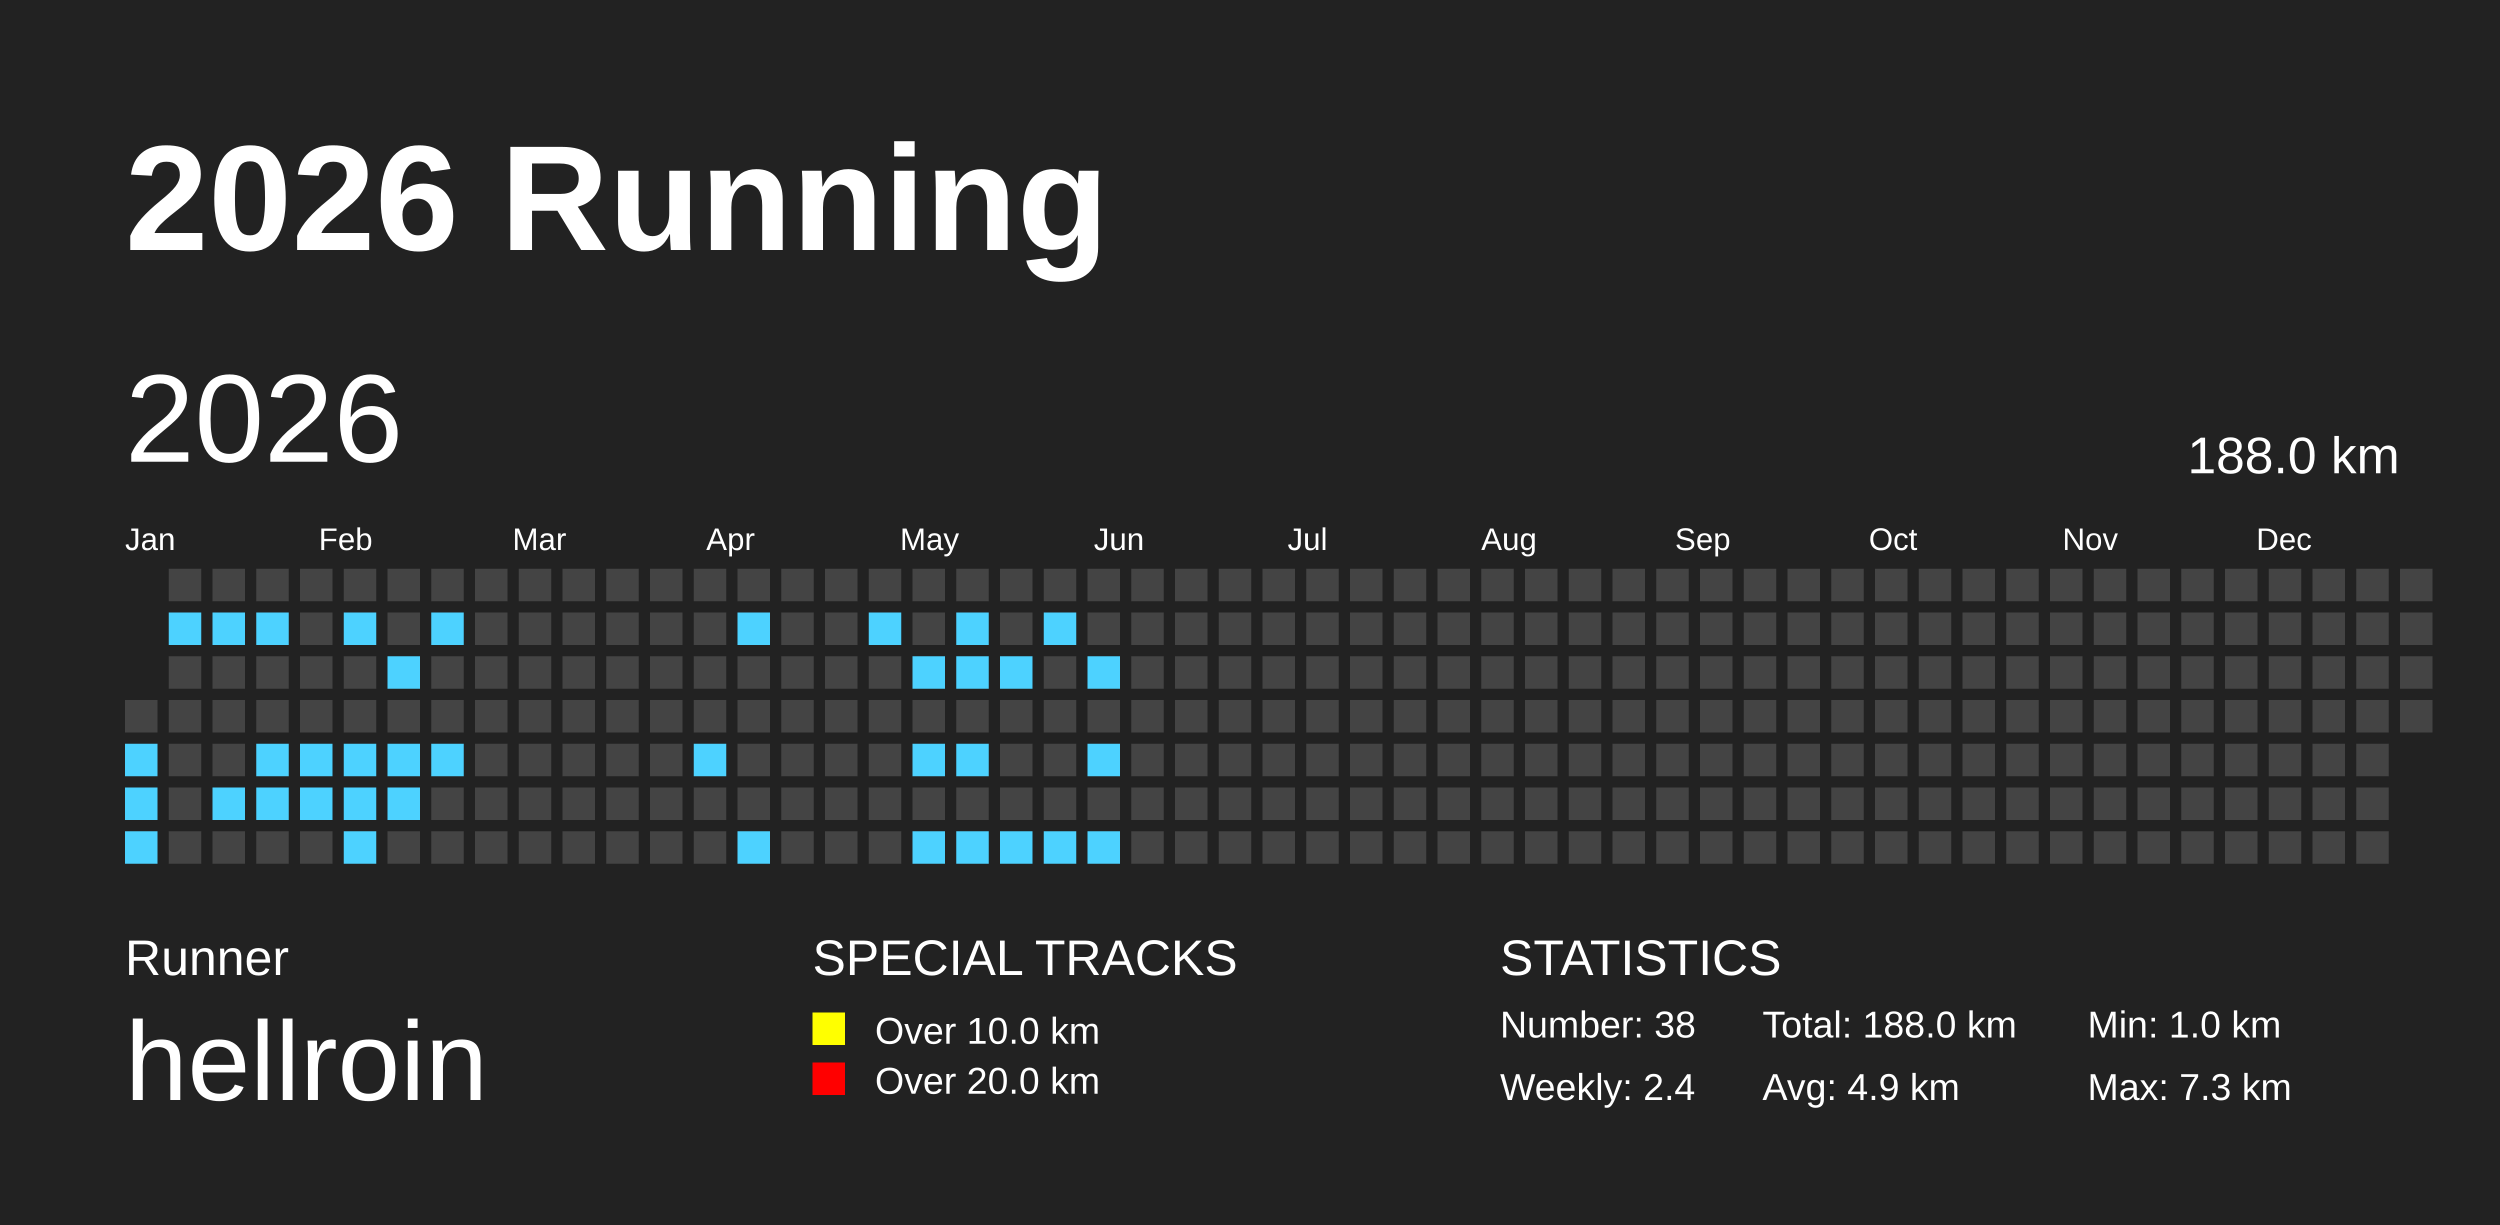
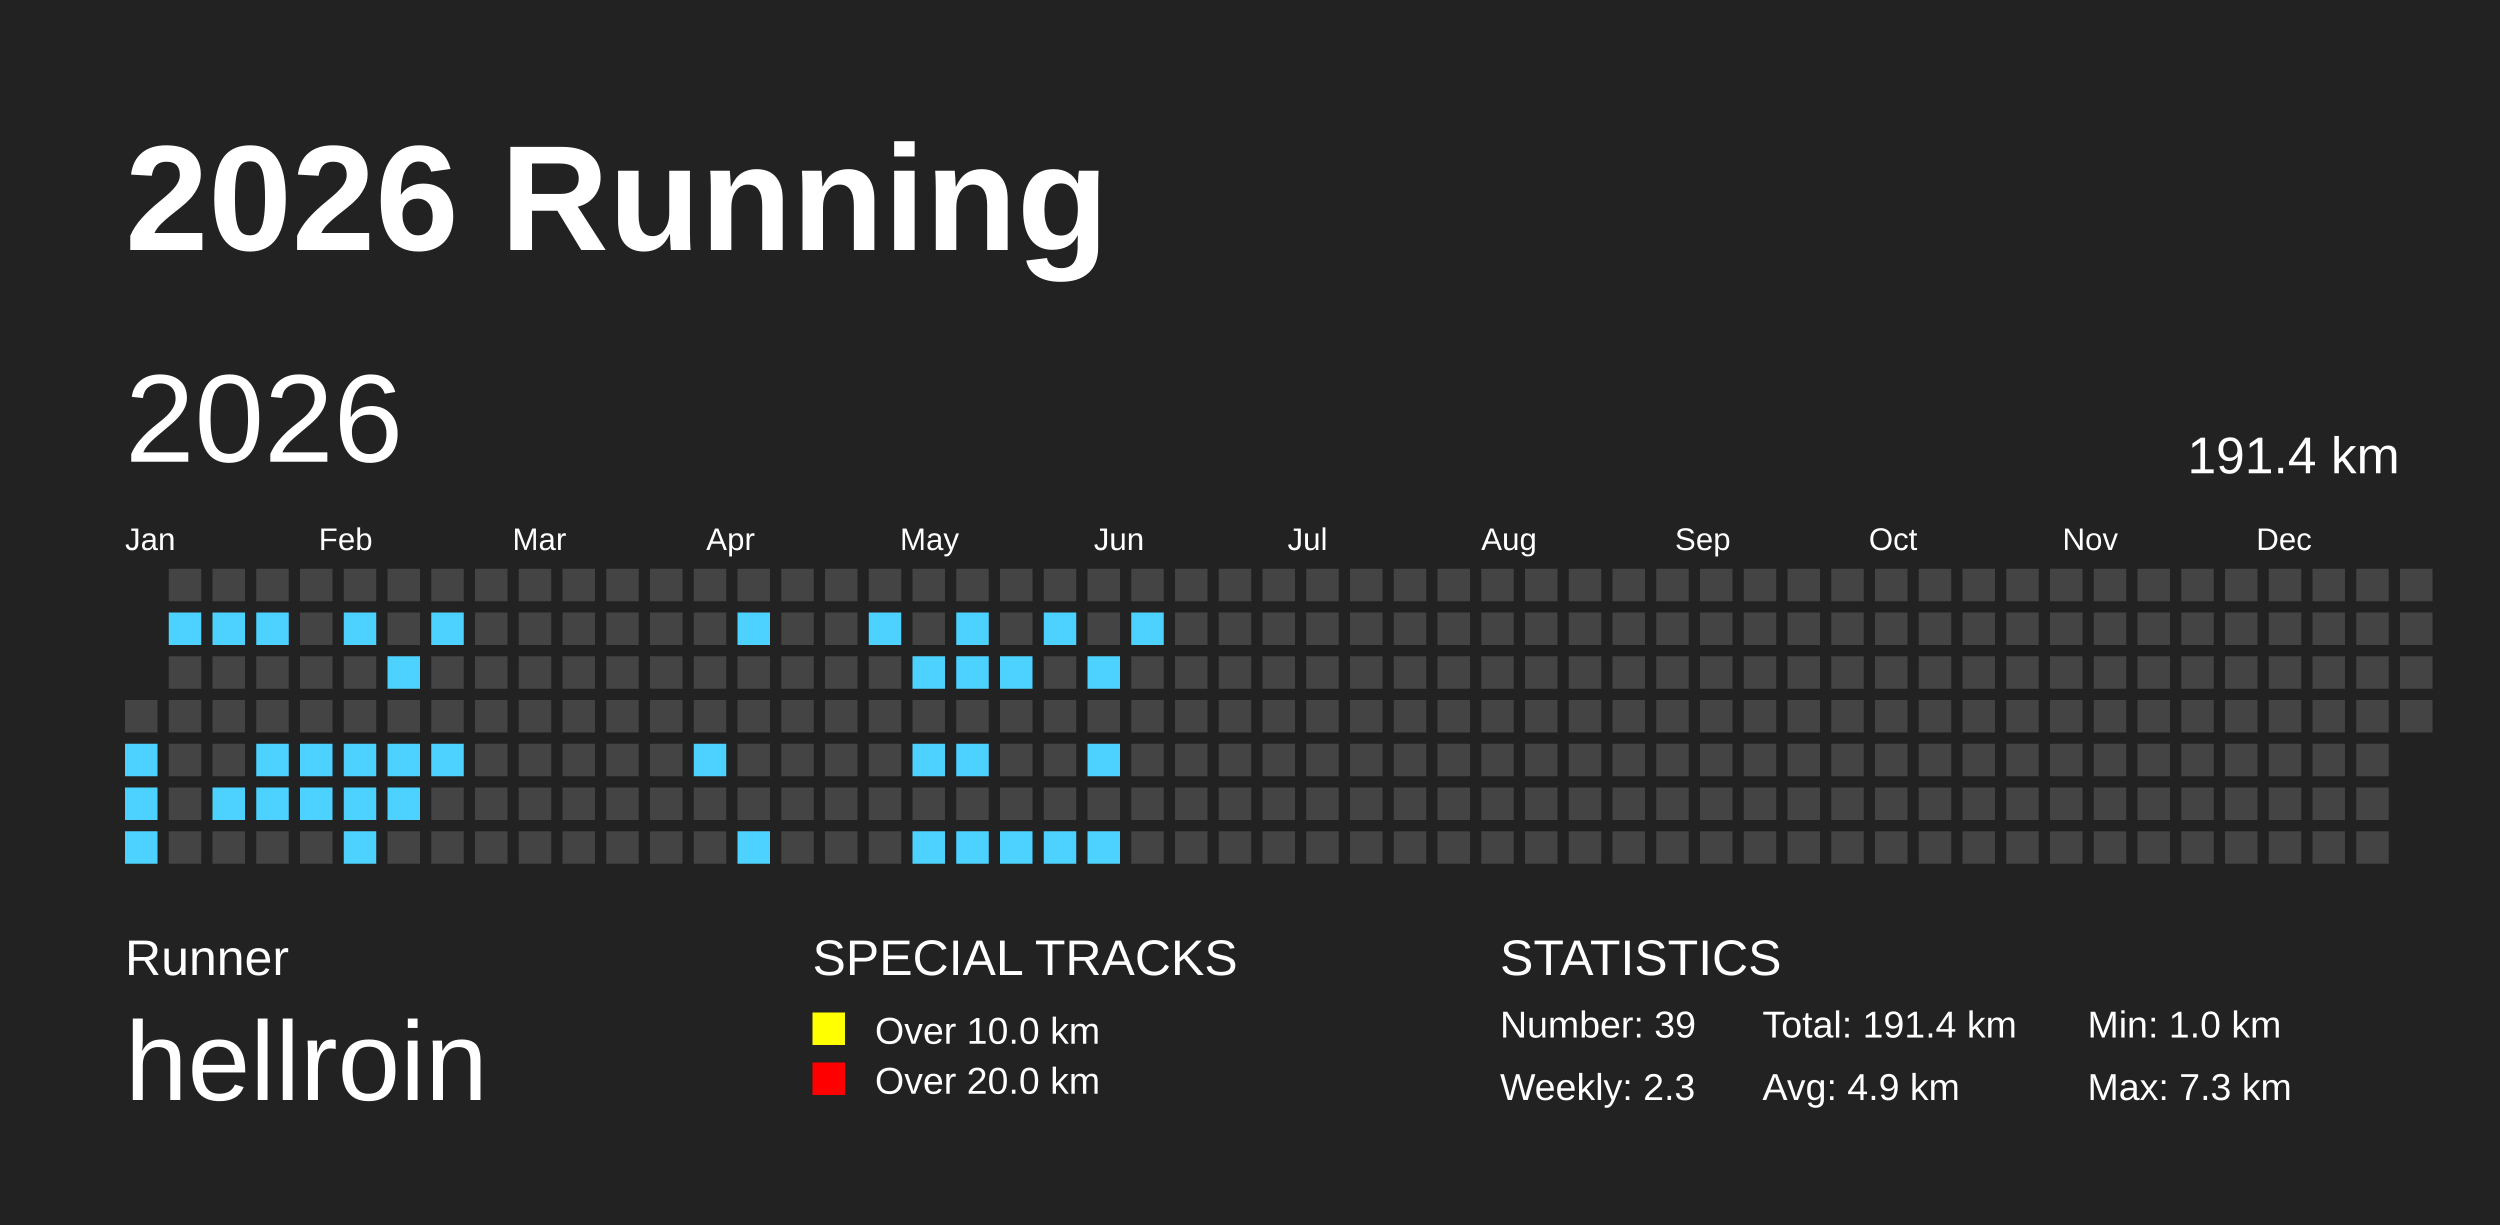
<svg xmlns="http://www.w3.org/2000/svg" baseProfile="full" height="98mm" version="1.1" viewBox="0,0,200,98" width="200mm">
  <defs />
  <rect fill="#222222" height="98" width="200" x="0" y="0" />
  <text fill="#FFFFFF" style="font-size:12px; font-family:Arial; font-weight:bold;" x="10" y="20">2026 Running</text>
  <text fill="#FFFFFF" style="font-size:4px; font-family:Arial" x="10" y="78">Runner</text>
  <text fill="#FFFFFF" style="font-size:9px; font-family:Arial" x="10" y="88">hellroin</text>
  <text fill="#FFFFFF" style="font-size:4px; font-family:Arial" x="65" y="78">SPECIAL TRACKS</text>
  <rect fill="yellow" height="2.6" width="2.6" x="65" y="81" />
  <text fill="#FFFFFF" style="font-size:3px; font-family:Arial" x="70" y="83.5">Over 10.0 km</text>
  <rect fill="red" height="2.6" width="2.6" x="65" y="85" />
  <text fill="#FFFFFF" style="font-size:3px; font-family:Arial" x="70" y="87.5">Over 20.0 km</text>
  <text fill="#FFFFFF" style="font-size:4px; font-family:Arial" x="120" y="78">STATISTICS</text>
-   <text fill="#FFFFFF" style="font-size:3px; font-family:Arial" x="120" y="83">Number: 38</text>
-   <text fill="#FFFFFF" style="font-size:3px; font-family:Arial" x="120" y="88">Weekly: 2.4</text>
-   <text fill="#FFFFFF" style="font-size:3px; font-family:Arial" x="141" y="83">Total: 188.0 km</text>
+   <text fill="#FFFFFF" style="font-size:3px; font-family:Arial" x="120" y="83">Number: 39</text>
+   <text fill="#FFFFFF" style="font-size:3px; font-family:Arial" x="120" y="88">Weekly: 2.3</text>
+   <text fill="#FFFFFF" style="font-size:3px; font-family:Arial" x="141" y="83">Total: 191.4 km</text>
  <text fill="#FFFFFF" style="font-size:3px; font-family:Arial" x="141" y="88">Avg: 4.9 km</text>
  <text fill="#FFFFFF" style="font-size:3px; font-family:Arial" x="167" y="83">Min: 1.0 km</text>
  <text fill="#FFFFFF" style="font-size:3px; font-family:Arial" x="167" y="88">Max: 7.3 km</text>
  <text dominant-baseline="hanging" fill="#FFFFFF" style="font-size:10.0px; font-family:Arial;" x="10" y="30">2026</text>
-   <text dominant-baseline="hanging" fill="#FFFFFF" style="font-size:4.125px; font-family:Arial;" x="175" y="35">188.0 km</text>
+   <text dominant-baseline="hanging" fill="#FFFFFF" style="font-size:4.125px; font-family:Arial;" x="175" y="35">191.4 km</text>
  <text fill="#FFFFFF" style="font-size:2.5px; font-family:Arial" x="10.0" y="44">Jan</text>
  <text fill="#FFFFFF" style="font-size:2.5px; font-family:Arial" x="25.5" y="44">Feb</text>
  <text fill="#FFFFFF" style="font-size:2.5px; font-family:Arial" x="41.0" y="44">Mar</text>
  <text fill="#FFFFFF" style="font-size:2.5px; font-family:Arial" x="56.5" y="44">Apr</text>
  <text fill="#FFFFFF" style="font-size:2.5px; font-family:Arial" x="72.0" y="44">May</text>
  <text fill="#FFFFFF" style="font-size:2.5px; font-family:Arial" x="87.5" y="44">Jun</text>
  <text fill="#FFFFFF" style="font-size:2.5px; font-family:Arial" x="103.0" y="44">Jul</text>
  <text fill="#FFFFFF" style="font-size:2.5px; font-family:Arial" x="118.5" y="44">Aug</text>
  <text fill="#FFFFFF" style="font-size:2.5px; font-family:Arial" x="134.0" y="44">Sep</text>
  <text fill="#FFFFFF" style="font-size:2.5px; font-family:Arial" x="149.5" y="44">Oct</text>
  <text fill="#FFFFFF" style="font-size:2.5px; font-family:Arial" x="165.0" y="44">Nov</text>
  <text fill="#FFFFFF" style="font-size:2.5px; font-family:Arial" x="180.5" y="44">Dec</text>
  <rect fill="#444444" height="2.6" width="2.6" x="10.0" y="56.0" />
  <rect fill="#4DD2FF" height="2.6" width="2.6" x="10.0" y="59.5" />
  <rect fill="#4DD2FF" height="2.6" width="2.6" x="10.0" y="63.0" />
  <rect fill="#4DD2FF" height="2.6" width="2.6" x="10.0" y="66.5" />
  <rect fill="#444444" height="2.6" width="2.6" x="13.5" y="45.5" />
  <rect fill="#4DD2FF" height="2.6" width="2.6" x="13.5" y="49.0" />
  <rect fill="#444444" height="2.6" width="2.6" x="13.5" y="52.5" />
  <rect fill="#444444" height="2.6" width="2.6" x="13.5" y="56.0" />
  <rect fill="#444444" height="2.6" width="2.6" x="13.5" y="59.5" />
  <rect fill="#444444" height="2.6" width="2.6" x="13.5" y="63.0" />
  <rect fill="#444444" height="2.6" width="2.6" x="13.5" y="66.5" />
  <rect fill="#444444" height="2.6" width="2.6" x="17.0" y="45.5" />
  <rect fill="#4DD2FF" height="2.6" width="2.6" x="17.0" y="49.0" />
  <rect fill="#444444" height="2.6" width="2.6" x="17.0" y="52.5" />
  <rect fill="#444444" height="2.6" width="2.6" x="17.0" y="56.0" />
  <rect fill="#444444" height="2.6" width="2.6" x="17.0" y="59.5" />
  <rect fill="#4DD2FF" height="2.6" width="2.6" x="17.0" y="63.0" />
  <rect fill="#444444" height="2.6" width="2.6" x="17.0" y="66.5" />
  <rect fill="#444444" height="2.6" width="2.6" x="20.5" y="45.5" />
  <rect fill="#4DD2FF" height="2.6" width="2.6" x="20.5" y="49.0" />
  <rect fill="#444444" height="2.6" width="2.6" x="20.5" y="52.5" />
  <rect fill="#444444" height="2.6" width="2.6" x="20.5" y="56.0" />
  <rect fill="#4DD2FF" height="2.6" width="2.6" x="20.5" y="59.5" />
  <rect fill="#4DD2FF" height="2.6" width="2.6" x="20.5" y="63.0" />
  <rect fill="#444444" height="2.6" width="2.6" x="20.5" y="66.5" />
  <rect fill="#444444" height="2.6" width="2.6" x="24.0" y="45.5" />
  <rect fill="#444444" height="2.6" width="2.6" x="24.0" y="49.0" />
  <rect fill="#444444" height="2.6" width="2.6" x="24.0" y="52.5" />
  <rect fill="#444444" height="2.6" width="2.6" x="24.0" y="56.0" />
  <rect fill="#4DD2FF" height="2.6" width="2.6" x="24.0" y="59.5" />
  <rect fill="#4DD2FF" height="2.6" width="2.6" x="24.0" y="63.0" />
  <rect fill="#444444" height="2.6" width="2.6" x="24.0" y="66.5" />
  <rect fill="#444444" height="2.6" width="2.6" x="27.5" y="45.5" />
  <rect fill="#4DD2FF" height="2.6" width="2.6" x="27.5" y="49.0" />
  <rect fill="#444444" height="2.6" width="2.6" x="27.5" y="52.5" />
  <rect fill="#444444" height="2.6" width="2.6" x="27.5" y="56.0" />
  <rect fill="#4DD2FF" height="2.6" width="2.6" x="27.5" y="59.5" />
  <rect fill="#4DD2FF" height="2.6" width="2.6" x="27.5" y="63.0" />
  <rect fill="#4DD2FF" height="2.6" width="2.6" x="27.5" y="66.5" />
  <rect fill="#444444" height="2.6" width="2.6" x="31.0" y="45.5" />
  <rect fill="#444444" height="2.6" width="2.6" x="31.0" y="49.0" />
  <rect fill="#4DD2FF" height="2.6" width="2.6" x="31.0" y="52.5" />
  <rect fill="#444444" height="2.6" width="2.6" x="31.0" y="56.0" />
  <rect fill="#4DD2FF" height="2.6" width="2.6" x="31.0" y="59.5" />
  <rect fill="#4DD2FF" height="2.6" width="2.6" x="31.0" y="63.0" />
  <rect fill="#444444" height="2.6" width="2.6" x="31.0" y="66.5" />
  <rect fill="#444444" height="2.6" width="2.6" x="34.5" y="45.5" />
  <rect fill="#4DD2FF" height="2.6" width="2.6" x="34.5" y="49.0" />
  <rect fill="#444444" height="2.6" width="2.6" x="34.5" y="52.5" />
  <rect fill="#444444" height="2.6" width="2.6" x="34.5" y="56.0" />
  <rect fill="#4DD2FF" height="2.6" width="2.6" x="34.5" y="59.5" />
  <rect fill="#444444" height="2.6" width="2.6" x="34.5" y="63.0" />
  <rect fill="#444444" height="2.6" width="2.6" x="34.5" y="66.5" />
  <rect fill="#444444" height="2.6" width="2.6" x="38.0" y="45.5" />
  <rect fill="#444444" height="2.6" width="2.6" x="38.0" y="49.0" />
  <rect fill="#444444" height="2.6" width="2.6" x="38.0" y="52.5" />
  <rect fill="#444444" height="2.6" width="2.6" x="38.0" y="56.0" />
  <rect fill="#444444" height="2.6" width="2.6" x="38.0" y="59.5" />
  <rect fill="#444444" height="2.6" width="2.6" x="38.0" y="63.0" />
  <rect fill="#444444" height="2.6" width="2.6" x="38.0" y="66.5" />
  <rect fill="#444444" height="2.6" width="2.6" x="41.5" y="45.5" />
  <rect fill="#444444" height="2.6" width="2.6" x="41.5" y="49.0" />
  <rect fill="#444444" height="2.6" width="2.6" x="41.5" y="52.5" />
  <rect fill="#444444" height="2.6" width="2.6" x="41.5" y="56.0" />
  <rect fill="#444444" height="2.6" width="2.6" x="41.5" y="59.5" />
  <rect fill="#444444" height="2.6" width="2.6" x="41.5" y="63.0" />
  <rect fill="#444444" height="2.6" width="2.6" x="41.5" y="66.5" />
  <rect fill="#444444" height="2.6" width="2.6" x="45.0" y="45.5" />
  <rect fill="#444444" height="2.6" width="2.6" x="45.0" y="49.0" />
  <rect fill="#444444" height="2.6" width="2.6" x="45.0" y="52.5" />
  <rect fill="#444444" height="2.6" width="2.6" x="45.0" y="56.0" />
  <rect fill="#444444" height="2.6" width="2.6" x="45.0" y="59.5" />
  <rect fill="#444444" height="2.6" width="2.6" x="45.0" y="63.0" />
  <rect fill="#444444" height="2.6" width="2.6" x="45.0" y="66.5" />
  <rect fill="#444444" height="2.6" width="2.6" x="48.5" y="45.5" />
  <rect fill="#444444" height="2.6" width="2.6" x="48.5" y="49.0" />
  <rect fill="#444444" height="2.6" width="2.6" x="48.5" y="52.5" />
  <rect fill="#444444" height="2.6" width="2.6" x="48.5" y="56.0" />
  <rect fill="#444444" height="2.6" width="2.6" x="48.5" y="59.5" />
  <rect fill="#444444" height="2.6" width="2.6" x="48.5" y="63.0" />
  <rect fill="#444444" height="2.6" width="2.6" x="48.5" y="66.5" />
  <rect fill="#444444" height="2.6" width="2.6" x="52.0" y="45.5" />
  <rect fill="#444444" height="2.6" width="2.6" x="52.0" y="49.0" />
  <rect fill="#444444" height="2.6" width="2.6" x="52.0" y="52.5" />
  <rect fill="#444444" height="2.6" width="2.6" x="52.0" y="56.0" />
  <rect fill="#444444" height="2.6" width="2.6" x="52.0" y="59.5" />
  <rect fill="#444444" height="2.6" width="2.6" x="52.0" y="63.0" />
  <rect fill="#444444" height="2.6" width="2.6" x="52.0" y="66.5" />
  <rect fill="#444444" height="2.6" width="2.6" x="55.5" y="45.5" />
  <rect fill="#444444" height="2.6" width="2.6" x="55.5" y="49.0" />
  <rect fill="#444444" height="2.6" width="2.6" x="55.5" y="52.5" />
  <rect fill="#444444" height="2.6" width="2.6" x="55.5" y="56.0" />
  <rect fill="#4DD2FF" height="2.6" width="2.6" x="55.5" y="59.5" />
  <rect fill="#444444" height="2.6" width="2.6" x="55.5" y="63.0" />
  <rect fill="#444444" height="2.6" width="2.6" x="55.5" y="66.5" />
  <rect fill="#444444" height="2.6" width="2.6" x="59.0" y="45.5" />
  <rect fill="#4DD2FF" height="2.6" width="2.6" x="59.0" y="49.0" />
  <rect fill="#444444" height="2.6" width="2.6" x="59.0" y="52.5" />
  <rect fill="#444444" height="2.6" width="2.6" x="59.0" y="56.0" />
  <rect fill="#444444" height="2.6" width="2.6" x="59.0" y="59.5" />
  <rect fill="#444444" height="2.6" width="2.6" x="59.0" y="63.0" />
  <rect fill="#4DD2FF" height="2.6" width="2.6" x="59.0" y="66.5" />
  <rect fill="#444444" height="2.6" width="2.6" x="62.5" y="45.5" />
  <rect fill="#444444" height="2.6" width="2.6" x="62.5" y="49.0" />
  <rect fill="#444444" height="2.6" width="2.6" x="62.5" y="52.5" />
  <rect fill="#444444" height="2.6" width="2.6" x="62.5" y="56.0" />
  <rect fill="#444444" height="2.6" width="2.6" x="62.5" y="59.5" />
  <rect fill="#444444" height="2.6" width="2.6" x="62.5" y="63.0" />
  <rect fill="#444444" height="2.6" width="2.6" x="62.5" y="66.5" />
  <rect fill="#444444" height="2.6" width="2.6" x="66.0" y="45.5" />
  <rect fill="#444444" height="2.6" width="2.6" x="66.0" y="49.0" />
  <rect fill="#444444" height="2.6" width="2.6" x="66.0" y="52.5" />
  <rect fill="#444444" height="2.6" width="2.6" x="66.0" y="56.0" />
  <rect fill="#444444" height="2.6" width="2.6" x="66.0" y="59.5" />
  <rect fill="#444444" height="2.6" width="2.6" x="66.0" y="63.0" />
  <rect fill="#444444" height="2.6" width="2.6" x="66.0" y="66.5" />
  <rect fill="#444444" height="2.6" width="2.6" x="69.5" y="45.5" />
  <rect fill="#4DD2FF" height="2.6" width="2.6" x="69.5" y="49.0" />
  <rect fill="#444444" height="2.6" width="2.6" x="69.5" y="52.5" />
  <rect fill="#444444" height="2.6" width="2.6" x="69.5" y="56.0" />
  <rect fill="#444444" height="2.6" width="2.6" x="69.5" y="59.5" />
  <rect fill="#444444" height="2.6" width="2.6" x="69.5" y="63.0" />
  <rect fill="#444444" height="2.6" width="2.6" x="69.5" y="66.5" />
  <rect fill="#444444" height="2.6" width="2.6" x="73.0" y="45.5" />
  <rect fill="#444444" height="2.6" width="2.6" x="73.0" y="49.0" />
  <rect fill="#4DD2FF" height="2.6" width="2.6" x="73.0" y="52.5" />
  <rect fill="#444444" height="2.6" width="2.6" x="73.0" y="56.0" />
  <rect fill="#4DD2FF" height="2.6" width="2.6" x="73.0" y="59.5" />
  <rect fill="#444444" height="2.6" width="2.6" x="73.0" y="63.0" />
  <rect fill="#4DD2FF" height="2.6" width="2.6" x="73.0" y="66.5" />
  <rect fill="#444444" height="2.6" width="2.6" x="76.5" y="45.5" />
  <rect fill="#4DD2FF" height="2.6" width="2.6" x="76.5" y="49.0" />
  <rect fill="#4DD2FF" height="2.6" width="2.6" x="76.5" y="52.5" />
  <rect fill="#444444" height="2.6" width="2.6" x="76.5" y="56.0" />
  <rect fill="#4DD2FF" height="2.6" width="2.6" x="76.5" y="59.5" />
  <rect fill="#444444" height="2.6" width="2.6" x="76.5" y="63.0" />
  <rect fill="#4DD2FF" height="2.6" width="2.6" x="76.5" y="66.5" />
  <rect fill="#444444" height="2.6" width="2.6" x="80.0" y="45.5" />
  <rect fill="#444444" height="2.6" width="2.6" x="80.0" y="49.0" />
  <rect fill="#4DD2FF" height="2.6" width="2.6" x="80.0" y="52.5" />
  <rect fill="#444444" height="2.6" width="2.6" x="80.0" y="56.0" />
  <rect fill="#444444" height="2.6" width="2.6" x="80.0" y="59.5" />
  <rect fill="#444444" height="2.6" width="2.6" x="80.0" y="63.0" />
  <rect fill="#4DD2FF" height="2.6" width="2.6" x="80.0" y="66.5" />
  <rect fill="#444444" height="2.6" width="2.6" x="83.5" y="45.5" />
  <rect fill="#4DD2FF" height="2.6" width="2.6" x="83.5" y="49.0" />
  <rect fill="#444444" height="2.6" width="2.6" x="83.5" y="52.5" />
  <rect fill="#444444" height="2.6" width="2.6" x="83.5" y="56.0" />
  <rect fill="#444444" height="2.6" width="2.6" x="83.5" y="59.5" />
  <rect fill="#444444" height="2.6" width="2.6" x="83.5" y="63.0" />
  <rect fill="#4DD2FF" height="2.6" width="2.6" x="83.5" y="66.5" />
  <rect fill="#444444" height="2.6" width="2.6" x="87.0" y="45.5" />
  <rect fill="#444444" height="2.6" width="2.6" x="87.0" y="49.0" />
  <rect fill="#4DD2FF" height="2.6" width="2.6" x="87.0" y="52.5" />
  <rect fill="#444444" height="2.6" width="2.6" x="87.0" y="56.0" />
  <rect fill="#4DD2FF" height="2.6" width="2.6" x="87.0" y="59.5" />
  <rect fill="#444444" height="2.6" width="2.6" x="87.0" y="63.0" />
  <rect fill="#4DD2FF" height="2.6" width="2.6" x="87.0" y="66.5" />
  <rect fill="#444444" height="2.6" width="2.6" x="90.5" y="45.5" />
-   <rect fill="#444444" height="2.6" width="2.6" x="90.5" y="49.0" />
+   <rect fill="#4DD2FF" height="2.6" width="2.6" x="90.5" y="49.0" />
  <rect fill="#444444" height="2.6" width="2.6" x="90.5" y="52.5" />
  <rect fill="#444444" height="2.6" width="2.6" x="90.5" y="56.0" />
  <rect fill="#444444" height="2.6" width="2.6" x="90.5" y="59.5" />
  <rect fill="#444444" height="2.6" width="2.6" x="90.5" y="63.0" />
  <rect fill="#444444" height="2.6" width="2.6" x="90.5" y="66.5" />
  <rect fill="#444444" height="2.6" width="2.6" x="94.0" y="45.5" />
  <rect fill="#444444" height="2.6" width="2.6" x="94.0" y="49.0" />
  <rect fill="#444444" height="2.6" width="2.6" x="94.0" y="52.5" />
  <rect fill="#444444" height="2.6" width="2.6" x="94.0" y="56.0" />
  <rect fill="#444444" height="2.6" width="2.6" x="94.0" y="59.5" />
  <rect fill="#444444" height="2.6" width="2.6" x="94.0" y="63.0" />
  <rect fill="#444444" height="2.6" width="2.6" x="94.0" y="66.5" />
  <rect fill="#444444" height="2.6" width="2.6" x="97.5" y="45.5" />
  <rect fill="#444444" height="2.6" width="2.6" x="97.5" y="49.0" />
  <rect fill="#444444" height="2.6" width="2.6" x="97.5" y="52.5" />
  <rect fill="#444444" height="2.6" width="2.6" x="97.5" y="56.0" />
  <rect fill="#444444" height="2.6" width="2.6" x="97.5" y="59.5" />
  <rect fill="#444444" height="2.6" width="2.6" x="97.5" y="63.0" />
  <rect fill="#444444" height="2.6" width="2.6" x="97.5" y="66.5" />
  <rect fill="#444444" height="2.6" width="2.6" x="101.0" y="45.5" />
  <rect fill="#444444" height="2.6" width="2.6" x="101.0" y="49.0" />
  <rect fill="#444444" height="2.6" width="2.6" x="101.0" y="52.5" />
  <rect fill="#444444" height="2.6" width="2.6" x="101.0" y="56.0" />
  <rect fill="#444444" height="2.6" width="2.6" x="101.0" y="59.5" />
  <rect fill="#444444" height="2.6" width="2.6" x="101.0" y="63.0" />
  <rect fill="#444444" height="2.6" width="2.6" x="101.0" y="66.5" />
  <rect fill="#444444" height="2.6" width="2.6" x="104.5" y="45.5" />
  <rect fill="#444444" height="2.6" width="2.6" x="104.5" y="49.0" />
  <rect fill="#444444" height="2.6" width="2.6" x="104.5" y="52.5" />
  <rect fill="#444444" height="2.6" width="2.6" x="104.5" y="56.0" />
  <rect fill="#444444" height="2.6" width="2.6" x="104.5" y="59.5" />
  <rect fill="#444444" height="2.6" width="2.6" x="104.5" y="63.0" />
  <rect fill="#444444" height="2.6" width="2.6" x="104.5" y="66.5" />
  <rect fill="#444444" height="2.6" width="2.6" x="108.0" y="45.5" />
  <rect fill="#444444" height="2.6" width="2.6" x="108.0" y="49.0" />
  <rect fill="#444444" height="2.6" width="2.6" x="108.0" y="52.5" />
  <rect fill="#444444" height="2.6" width="2.6" x="108.0" y="56.0" />
  <rect fill="#444444" height="2.6" width="2.6" x="108.0" y="59.5" />
  <rect fill="#444444" height="2.6" width="2.6" x="108.0" y="63.0" />
  <rect fill="#444444" height="2.6" width="2.6" x="108.0" y="66.5" />
  <rect fill="#444444" height="2.6" width="2.6" x="111.5" y="45.5" />
  <rect fill="#444444" height="2.6" width="2.6" x="111.5" y="49.0" />
  <rect fill="#444444" height="2.6" width="2.6" x="111.5" y="52.5" />
  <rect fill="#444444" height="2.6" width="2.6" x="111.5" y="56.0" />
  <rect fill="#444444" height="2.6" width="2.6" x="111.5" y="59.5" />
  <rect fill="#444444" height="2.6" width="2.6" x="111.5" y="63.0" />
  <rect fill="#444444" height="2.6" width="2.6" x="111.5" y="66.5" />
  <rect fill="#444444" height="2.6" width="2.6" x="115.0" y="45.5" />
  <rect fill="#444444" height="2.6" width="2.6" x="115.0" y="49.0" />
  <rect fill="#444444" height="2.6" width="2.6" x="115.0" y="52.5" />
  <rect fill="#444444" height="2.6" width="2.6" x="115.0" y="56.0" />
  <rect fill="#444444" height="2.6" width="2.6" x="115.0" y="59.5" />
  <rect fill="#444444" height="2.6" width="2.6" x="115.0" y="63.0" />
  <rect fill="#444444" height="2.6" width="2.6" x="115.0" y="66.5" />
  <rect fill="#444444" height="2.6" width="2.6" x="118.5" y="45.5" />
  <rect fill="#444444" height="2.6" width="2.6" x="118.5" y="49.0" />
  <rect fill="#444444" height="2.6" width="2.6" x="118.5" y="52.5" />
  <rect fill="#444444" height="2.6" width="2.6" x="118.5" y="56.0" />
  <rect fill="#444444" height="2.6" width="2.6" x="118.5" y="59.5" />
  <rect fill="#444444" height="2.6" width="2.6" x="118.5" y="63.0" />
  <rect fill="#444444" height="2.6" width="2.6" x="118.5" y="66.5" />
  <rect fill="#444444" height="2.6" width="2.6" x="122.0" y="45.5" />
  <rect fill="#444444" height="2.6" width="2.6" x="122.0" y="49.0" />
  <rect fill="#444444" height="2.6" width="2.6" x="122.0" y="52.5" />
  <rect fill="#444444" height="2.6" width="2.6" x="122.0" y="56.0" />
  <rect fill="#444444" height="2.6" width="2.6" x="122.0" y="59.5" />
  <rect fill="#444444" height="2.6" width="2.6" x="122.0" y="63.0" />
  <rect fill="#444444" height="2.6" width="2.6" x="122.0" y="66.5" />
  <rect fill="#444444" height="2.6" width="2.6" x="125.5" y="45.5" />
  <rect fill="#444444" height="2.6" width="2.6" x="125.5" y="49.0" />
  <rect fill="#444444" height="2.6" width="2.6" x="125.5" y="52.5" />
  <rect fill="#444444" height="2.6" width="2.6" x="125.5" y="56.0" />
  <rect fill="#444444" height="2.6" width="2.6" x="125.5" y="59.5" />
  <rect fill="#444444" height="2.6" width="2.6" x="125.5" y="63.0" />
  <rect fill="#444444" height="2.6" width="2.6" x="125.5" y="66.5" />
  <rect fill="#444444" height="2.6" width="2.6" x="129.0" y="45.5" />
  <rect fill="#444444" height="2.6" width="2.6" x="129.0" y="49.0" />
  <rect fill="#444444" height="2.6" width="2.6" x="129.0" y="52.5" />
  <rect fill="#444444" height="2.6" width="2.6" x="129.0" y="56.0" />
  <rect fill="#444444" height="2.6" width="2.6" x="129.0" y="59.5" />
  <rect fill="#444444" height="2.6" width="2.6" x="129.0" y="63.0" />
  <rect fill="#444444" height="2.6" width="2.6" x="129.0" y="66.5" />
  <rect fill="#444444" height="2.6" width="2.6" x="132.5" y="45.5" />
  <rect fill="#444444" height="2.6" width="2.6" x="132.5" y="49.0" />
  <rect fill="#444444" height="2.6" width="2.6" x="132.5" y="52.5" />
  <rect fill="#444444" height="2.6" width="2.6" x="132.5" y="56.0" />
  <rect fill="#444444" height="2.6" width="2.6" x="132.5" y="59.5" />
  <rect fill="#444444" height="2.6" width="2.6" x="132.5" y="63.0" />
  <rect fill="#444444" height="2.6" width="2.6" x="132.5" y="66.5" />
  <rect fill="#444444" height="2.6" width="2.6" x="136.0" y="45.5" />
  <rect fill="#444444" height="2.6" width="2.6" x="136.0" y="49.0" />
  <rect fill="#444444" height="2.6" width="2.6" x="136.0" y="52.5" />
  <rect fill="#444444" height="2.6" width="2.6" x="136.0" y="56.0" />
  <rect fill="#444444" height="2.6" width="2.6" x="136.0" y="59.5" />
  <rect fill="#444444" height="2.6" width="2.6" x="136.0" y="63.0" />
  <rect fill="#444444" height="2.6" width="2.6" x="136.0" y="66.5" />
  <rect fill="#444444" height="2.6" width="2.6" x="139.5" y="45.5" />
  <rect fill="#444444" height="2.6" width="2.6" x="139.5" y="49.0" />
  <rect fill="#444444" height="2.6" width="2.6" x="139.5" y="52.5" />
  <rect fill="#444444" height="2.6" width="2.6" x="139.5" y="56.0" />
  <rect fill="#444444" height="2.6" width="2.6" x="139.5" y="59.5" />
  <rect fill="#444444" height="2.6" width="2.6" x="139.5" y="63.0" />
  <rect fill="#444444" height="2.6" width="2.6" x="139.5" y="66.5" />
  <rect fill="#444444" height="2.6" width="2.6" x="143.0" y="45.5" />
  <rect fill="#444444" height="2.6" width="2.6" x="143.0" y="49.0" />
  <rect fill="#444444" height="2.6" width="2.6" x="143.0" y="52.5" />
  <rect fill="#444444" height="2.6" width="2.6" x="143.0" y="56.0" />
  <rect fill="#444444" height="2.6" width="2.6" x="143.0" y="59.5" />
  <rect fill="#444444" height="2.6" width="2.6" x="143.0" y="63.0" />
  <rect fill="#444444" height="2.6" width="2.6" x="143.0" y="66.5" />
  <rect fill="#444444" height="2.6" width="2.6" x="146.5" y="45.5" />
  <rect fill="#444444" height="2.6" width="2.6" x="146.5" y="49.0" />
  <rect fill="#444444" height="2.6" width="2.6" x="146.5" y="52.5" />
  <rect fill="#444444" height="2.6" width="2.6" x="146.5" y="56.0" />
  <rect fill="#444444" height="2.6" width="2.6" x="146.5" y="59.5" />
  <rect fill="#444444" height="2.6" width="2.6" x="146.5" y="63.0" />
  <rect fill="#444444" height="2.6" width="2.6" x="146.5" y="66.5" />
  <rect fill="#444444" height="2.6" width="2.6" x="150.0" y="45.5" />
  <rect fill="#444444" height="2.6" width="2.6" x="150.0" y="49.0" />
  <rect fill="#444444" height="2.6" width="2.6" x="150.0" y="52.5" />
  <rect fill="#444444" height="2.6" width="2.6" x="150.0" y="56.0" />
  <rect fill="#444444" height="2.6" width="2.6" x="150.0" y="59.5" />
  <rect fill="#444444" height="2.6" width="2.6" x="150.0" y="63.0" />
  <rect fill="#444444" height="2.6" width="2.6" x="150.0" y="66.5" />
  <rect fill="#444444" height="2.6" width="2.6" x="153.5" y="45.5" />
  <rect fill="#444444" height="2.6" width="2.6" x="153.5" y="49.0" />
  <rect fill="#444444" height="2.6" width="2.6" x="153.5" y="52.5" />
  <rect fill="#444444" height="2.6" width="2.6" x="153.5" y="56.0" />
  <rect fill="#444444" height="2.6" width="2.6" x="153.5" y="59.5" />
  <rect fill="#444444" height="2.6" width="2.6" x="153.5" y="63.0" />
  <rect fill="#444444" height="2.6" width="2.6" x="153.5" y="66.5" />
  <rect fill="#444444" height="2.6" width="2.6" x="157.0" y="45.5" />
  <rect fill="#444444" height="2.6" width="2.6" x="157.0" y="49.0" />
  <rect fill="#444444" height="2.6" width="2.6" x="157.0" y="52.5" />
  <rect fill="#444444" height="2.6" width="2.6" x="157.0" y="56.0" />
  <rect fill="#444444" height="2.6" width="2.6" x="157.0" y="59.5" />
  <rect fill="#444444" height="2.6" width="2.6" x="157.0" y="63.0" />
  <rect fill="#444444" height="2.6" width="2.6" x="157.0" y="66.5" />
  <rect fill="#444444" height="2.6" width="2.6" x="160.5" y="45.5" />
  <rect fill="#444444" height="2.6" width="2.6" x="160.5" y="49.0" />
  <rect fill="#444444" height="2.6" width="2.6" x="160.5" y="52.5" />
  <rect fill="#444444" height="2.6" width="2.6" x="160.5" y="56.0" />
  <rect fill="#444444" height="2.6" width="2.6" x="160.5" y="59.5" />
  <rect fill="#444444" height="2.6" width="2.6" x="160.5" y="63.0" />
  <rect fill="#444444" height="2.6" width="2.6" x="160.5" y="66.5" />
  <rect fill="#444444" height="2.6" width="2.6" x="164.0" y="45.5" />
  <rect fill="#444444" height="2.6" width="2.6" x="164.0" y="49.0" />
  <rect fill="#444444" height="2.6" width="2.6" x="164.0" y="52.5" />
  <rect fill="#444444" height="2.6" width="2.6" x="164.0" y="56.0" />
  <rect fill="#444444" height="2.6" width="2.6" x="164.0" y="59.5" />
  <rect fill="#444444" height="2.6" width="2.6" x="164.0" y="63.0" />
  <rect fill="#444444" height="2.6" width="2.6" x="164.0" y="66.5" />
  <rect fill="#444444" height="2.6" width="2.6" x="167.5" y="45.5" />
  <rect fill="#444444" height="2.6" width="2.6" x="167.5" y="49.0" />
  <rect fill="#444444" height="2.6" width="2.6" x="167.5" y="52.5" />
  <rect fill="#444444" height="2.6" width="2.6" x="167.5" y="56.0" />
  <rect fill="#444444" height="2.6" width="2.6" x="167.5" y="59.5" />
  <rect fill="#444444" height="2.6" width="2.6" x="167.5" y="63.0" />
  <rect fill="#444444" height="2.6" width="2.6" x="167.5" y="66.5" />
  <rect fill="#444444" height="2.6" width="2.6" x="171.0" y="45.5" />
  <rect fill="#444444" height="2.6" width="2.6" x="171.0" y="49.0" />
  <rect fill="#444444" height="2.6" width="2.6" x="171.0" y="52.5" />
  <rect fill="#444444" height="2.6" width="2.6" x="171.0" y="56.0" />
  <rect fill="#444444" height="2.6" width="2.6" x="171.0" y="59.5" />
  <rect fill="#444444" height="2.6" width="2.6" x="171.0" y="63.0" />
  <rect fill="#444444" height="2.6" width="2.6" x="171.0" y="66.5" />
  <rect fill="#444444" height="2.6" width="2.6" x="174.5" y="45.5" />
  <rect fill="#444444" height="2.6" width="2.6" x="174.5" y="49.0" />
  <rect fill="#444444" height="2.6" width="2.6" x="174.5" y="52.5" />
  <rect fill="#444444" height="2.6" width="2.6" x="174.5" y="56.0" />
  <rect fill="#444444" height="2.6" width="2.6" x="174.5" y="59.5" />
  <rect fill="#444444" height="2.6" width="2.6" x="174.5" y="63.0" />
  <rect fill="#444444" height="2.6" width="2.6" x="174.5" y="66.5" />
  <rect fill="#444444" height="2.6" width="2.6" x="178.0" y="45.5" />
  <rect fill="#444444" height="2.6" width="2.6" x="178.0" y="49.0" />
  <rect fill="#444444" height="2.6" width="2.6" x="178.0" y="52.5" />
  <rect fill="#444444" height="2.6" width="2.6" x="178.0" y="56.0" />
  <rect fill="#444444" height="2.6" width="2.6" x="178.0" y="59.5" />
  <rect fill="#444444" height="2.6" width="2.6" x="178.0" y="63.0" />
  <rect fill="#444444" height="2.6" width="2.6" x="178.0" y="66.5" />
  <rect fill="#444444" height="2.6" width="2.6" x="181.5" y="45.5" />
  <rect fill="#444444" height="2.6" width="2.6" x="181.5" y="49.0" />
  <rect fill="#444444" height="2.6" width="2.6" x="181.5" y="52.5" />
  <rect fill="#444444" height="2.6" width="2.6" x="181.5" y="56.0" />
  <rect fill="#444444" height="2.6" width="2.6" x="181.5" y="59.5" />
  <rect fill="#444444" height="2.6" width="2.6" x="181.5" y="63.0" />
  <rect fill="#444444" height="2.6" width="2.6" x="181.5" y="66.5" />
  <rect fill="#444444" height="2.6" width="2.6" x="185.0" y="45.5" />
  <rect fill="#444444" height="2.6" width="2.6" x="185.0" y="49.0" />
  <rect fill="#444444" height="2.6" width="2.6" x="185.0" y="52.5" />
  <rect fill="#444444" height="2.6" width="2.6" x="185.0" y="56.0" />
  <rect fill="#444444" height="2.6" width="2.6" x="185.0" y="59.5" />
  <rect fill="#444444" height="2.6" width="2.6" x="185.0" y="63.0" />
  <rect fill="#444444" height="2.6" width="2.6" x="185.0" y="66.5" />
  <rect fill="#444444" height="2.6" width="2.6" x="188.5" y="45.5" />
  <rect fill="#444444" height="2.6" width="2.6" x="188.5" y="49.0" />
  <rect fill="#444444" height="2.6" width="2.6" x="188.5" y="52.5" />
  <rect fill="#444444" height="2.6" width="2.6" x="188.5" y="56.0" />
  <rect fill="#444444" height="2.6" width="2.6" x="188.5" y="59.5" />
  <rect fill="#444444" height="2.6" width="2.6" x="188.5" y="63.0" />
  <rect fill="#444444" height="2.6" width="2.6" x="188.5" y="66.5" />
  <rect fill="#444444" height="2.6" width="2.6" x="192.0" y="45.5" />
  <rect fill="#444444" height="2.6" width="2.6" x="192.0" y="49.0" />
  <rect fill="#444444" height="2.6" width="2.6" x="192.0" y="52.5" />
  <rect fill="#444444" height="2.6" width="2.6" x="192.0" y="56.0" />
</svg>
